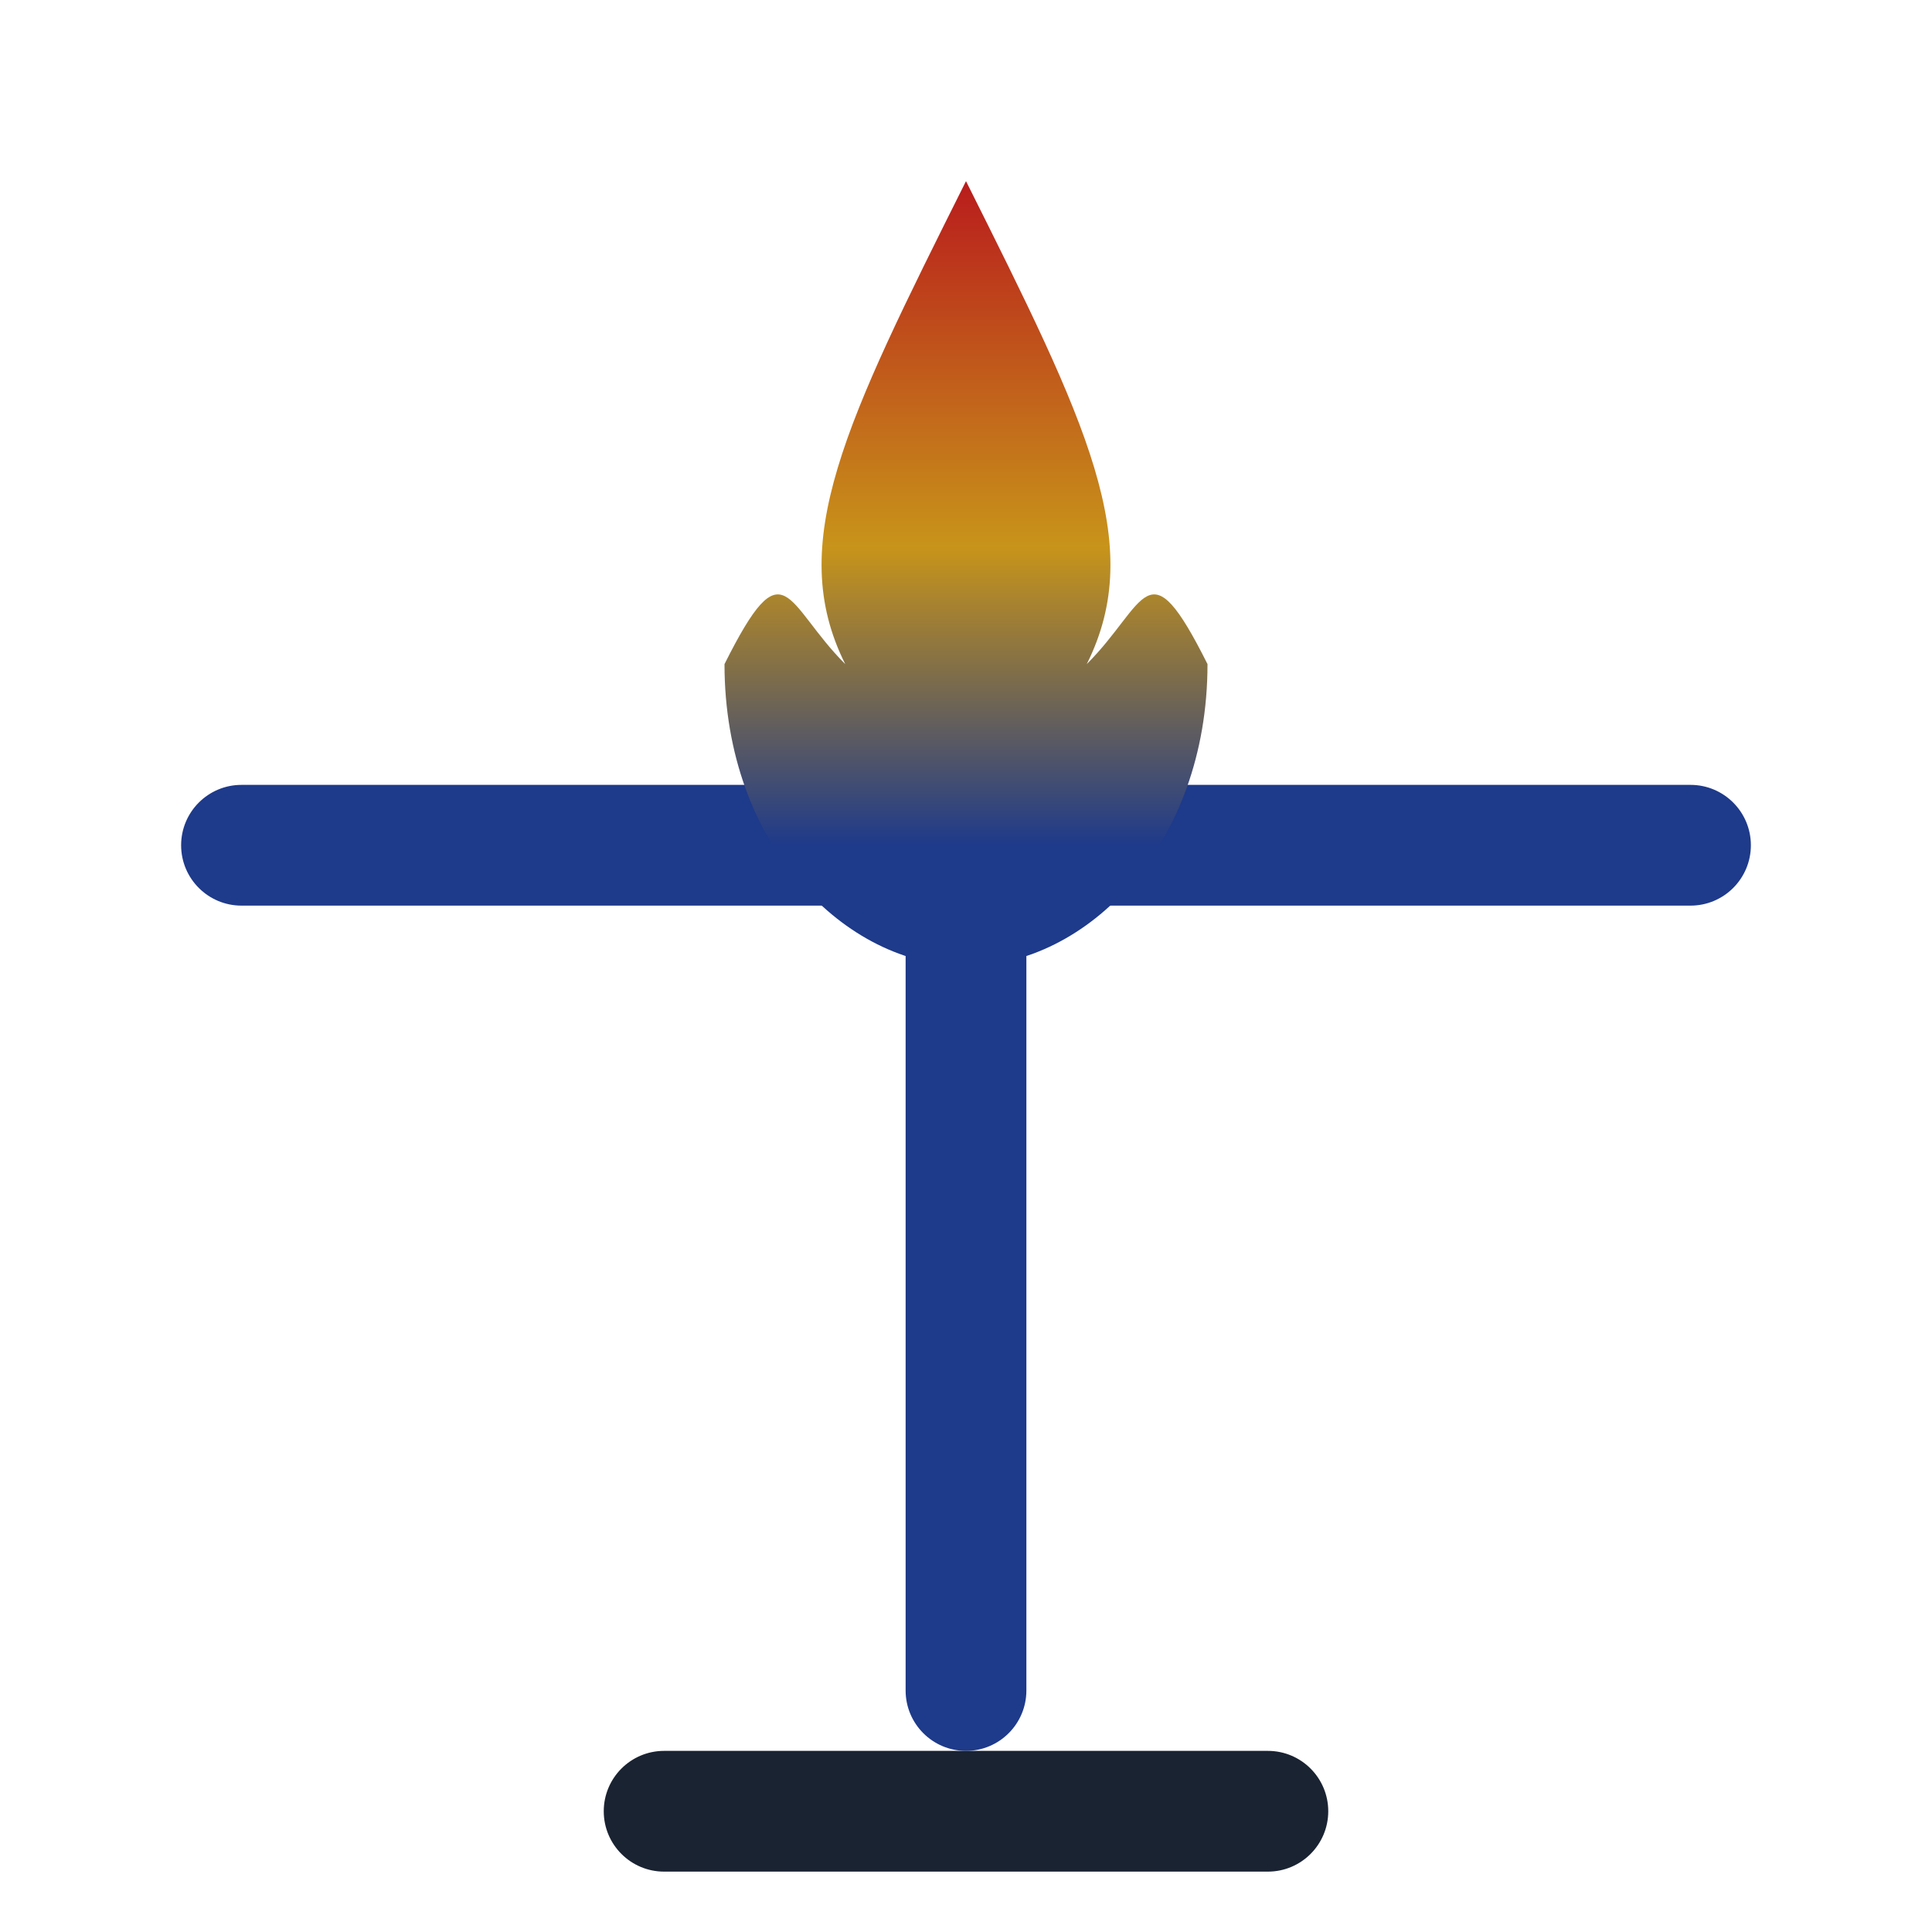
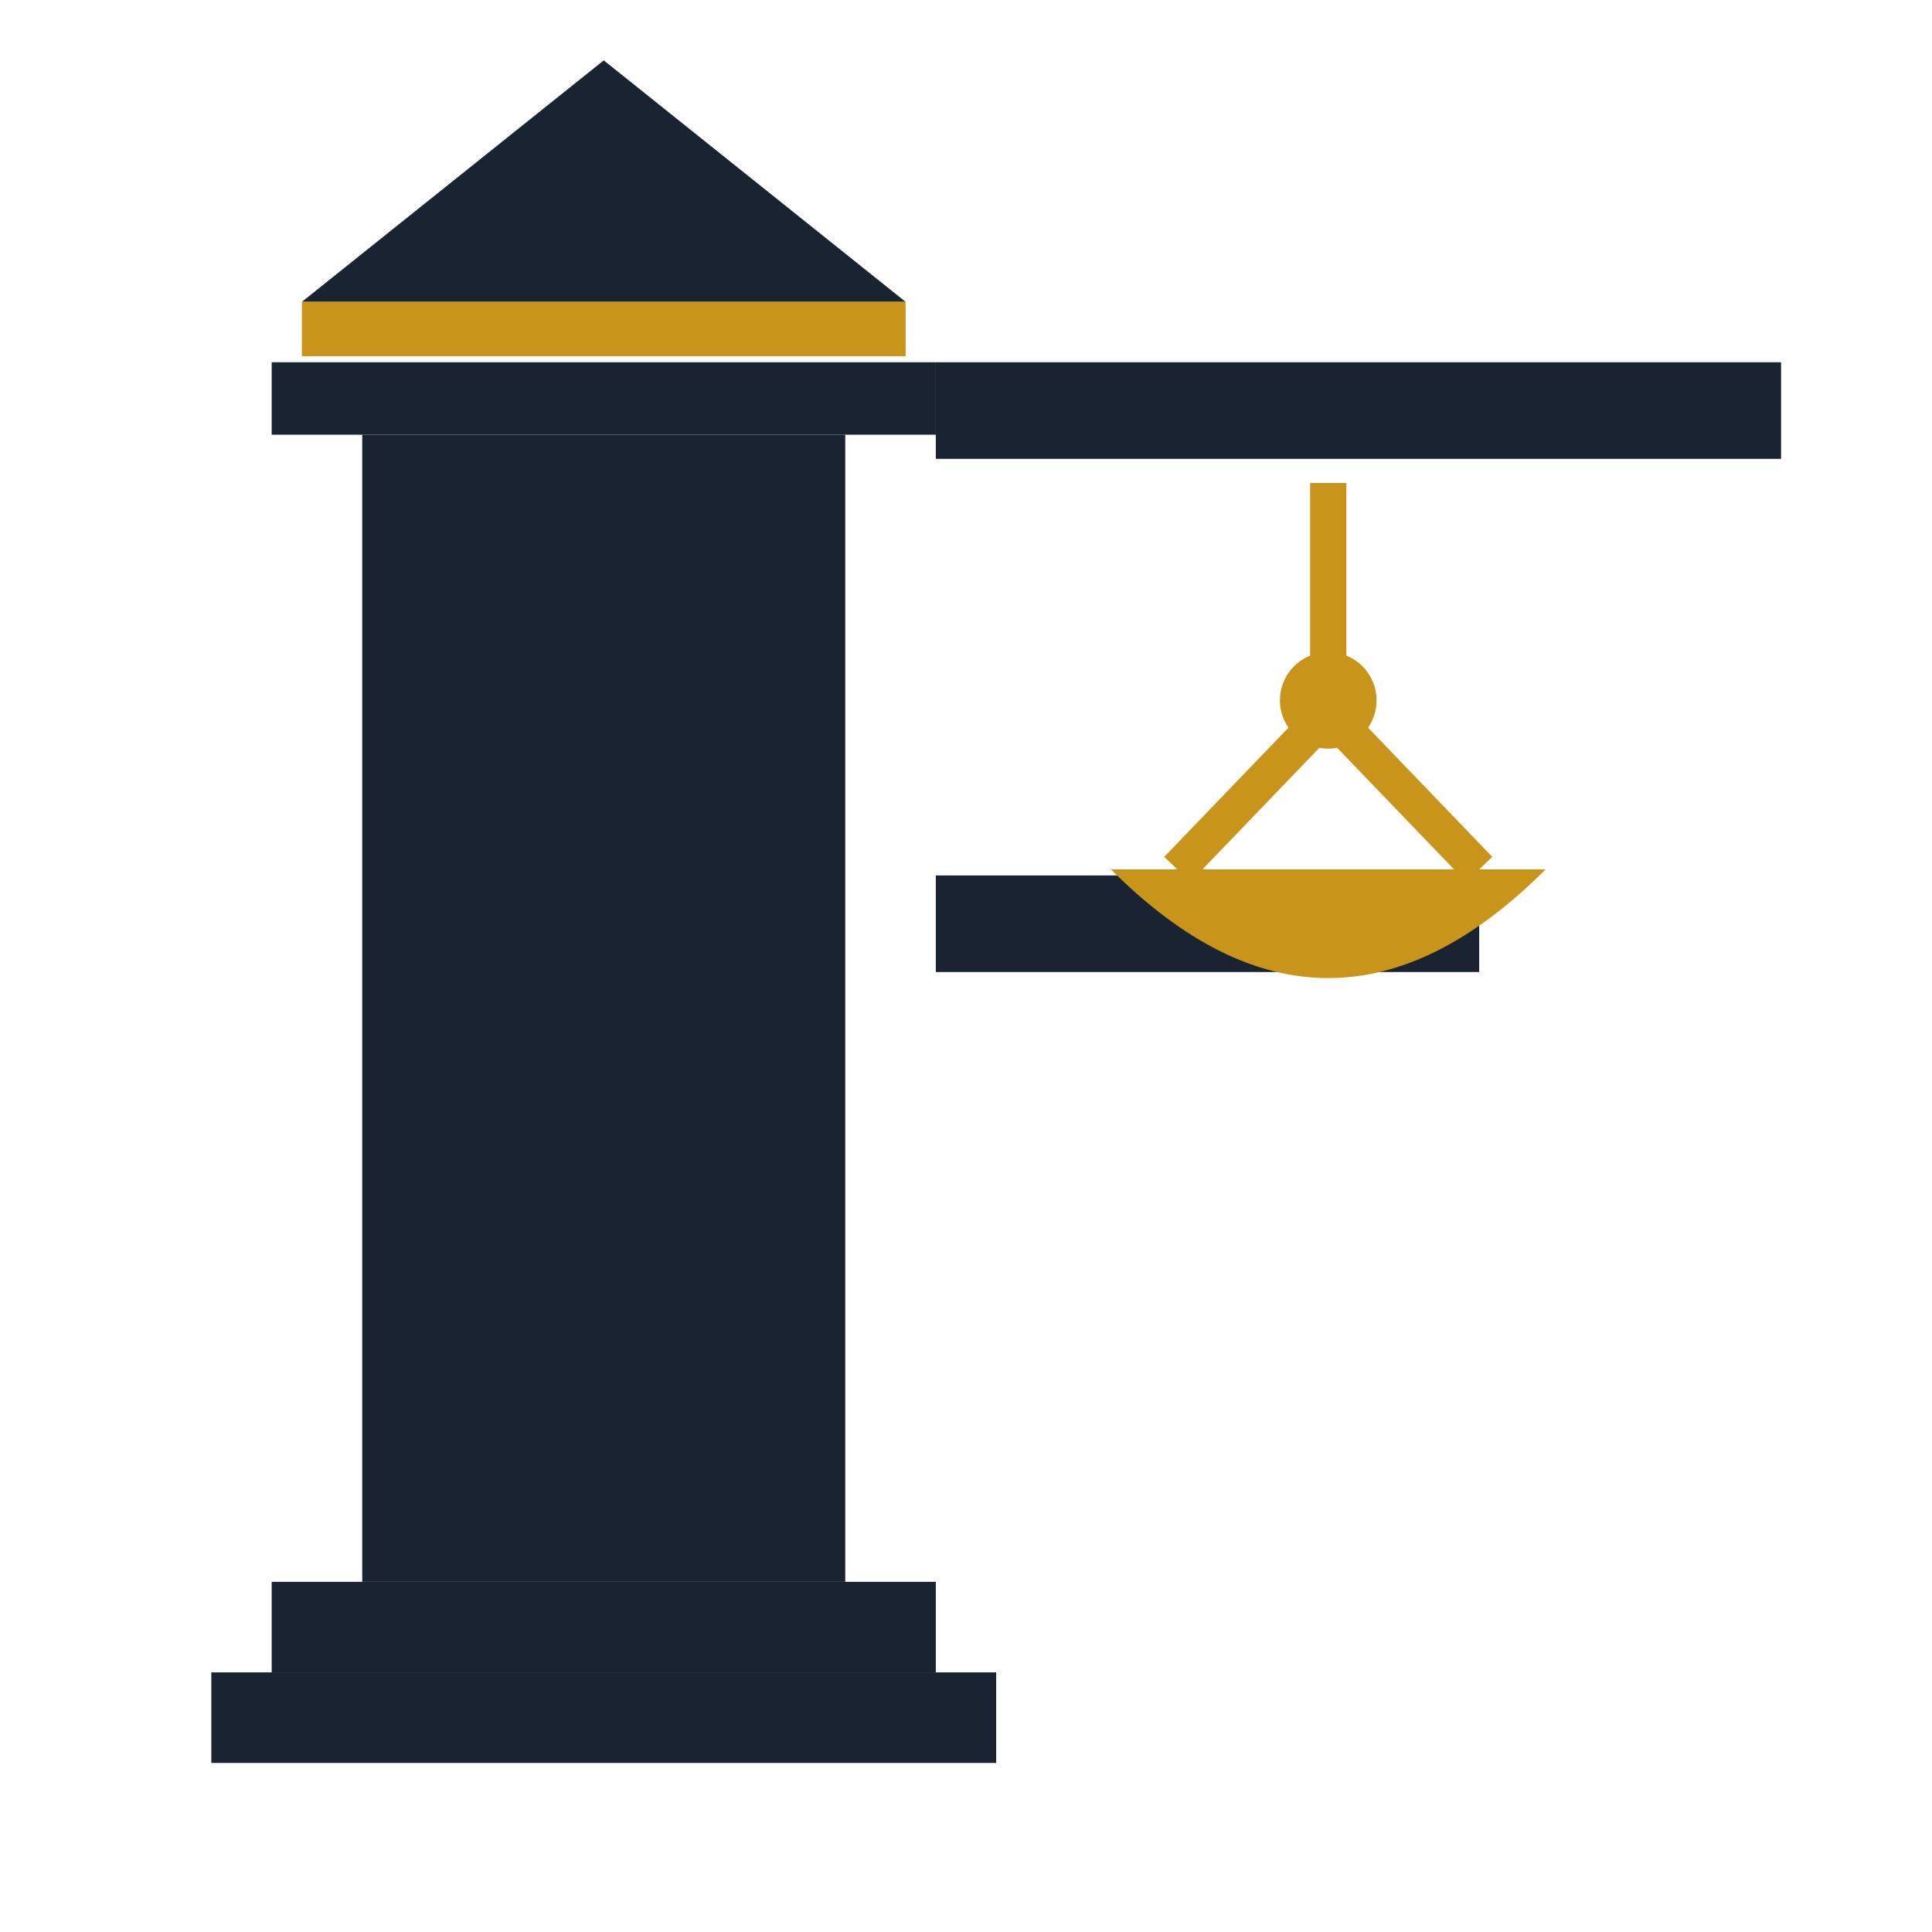
<svg xmlns="http://www.w3.org/2000/svg" viewBox="0 0 32 32" fill="none">
-   <defs>
-     <linearGradient id="m-f" x1="16" y1="3" x2="16" y2="14" gradientUnits="userSpaceOnUse">
-       <stop offset="0" stop-color="#B91C1C" />
-       <stop offset="0.55" stop-color="#C8941A" />
-       <stop offset="1" stop-color="#1E3A8A" />
-     </linearGradient>
-   </defs>
-   <rect x="3" y="13" width="26" height="2" rx="1" fill="#1E3A8A" />
-   <rect x="15" y="13" width="2" height="16" rx="1" fill="#1E3A8A" />
-   <rect x="10" y="29" width="12" height="2" rx="1" fill="#1A2332" />
-   <path d="M16 3 C 14 7, 13 9, 14 11 C 13 10, 13 9, 12 11 C 12 14, 14 16, 16 16 C 18 16, 20 14, 20 11 C 19 9, 19 10, 18 11 C 19 9, 18 7, 16 3 Z" fill="url(#m-f)" />
+   <path d="M5 5 L15 5 L10 1 Z" fill="#1A2332" />
+   <rect x="5" y="5" width="10" height="0.9" fill="#C8941A" />
+   <rect x="4.5" y="6" width="11" height="1.2" fill="#1A2332" />
+   <rect x="6" y="7.2" width="8" height="19" fill="#1A2332" />
+   <rect x="4.5" y="26.2" width="11" height="1.5" fill="#1A2332" />
+   <rect x="3.5" y="27.7" width="13" height="1.5" fill="#1A2332" />
+   <rect x="15.5" y="6" width="14" height="1.6" fill="#1A2332" />
+   <rect x="15.5" y="14.5" width="9" height="1.6" fill="#1A2332" />
+   <line x1="22" y1="8" x2="22" y2="11.5" stroke="#C8941A" stroke-width="0.6" />
+   <circle cx="22" cy="11.6" r="0.8" fill="#C8941A" />
+   <line x1="22" y1="11.8" x2="19.5" y2="14.4" stroke="#C8941A" stroke-width="0.6" />
+   <line x1="22" y1="11.8" x2="24.5" y2="14.4" stroke="#C8941A" stroke-width="0.6" />
+   <path d="M18.4 14.4 L25.6 14.4 Q22 18 18.4 14.4 Z" fill="#C8941A" />
</svg>
